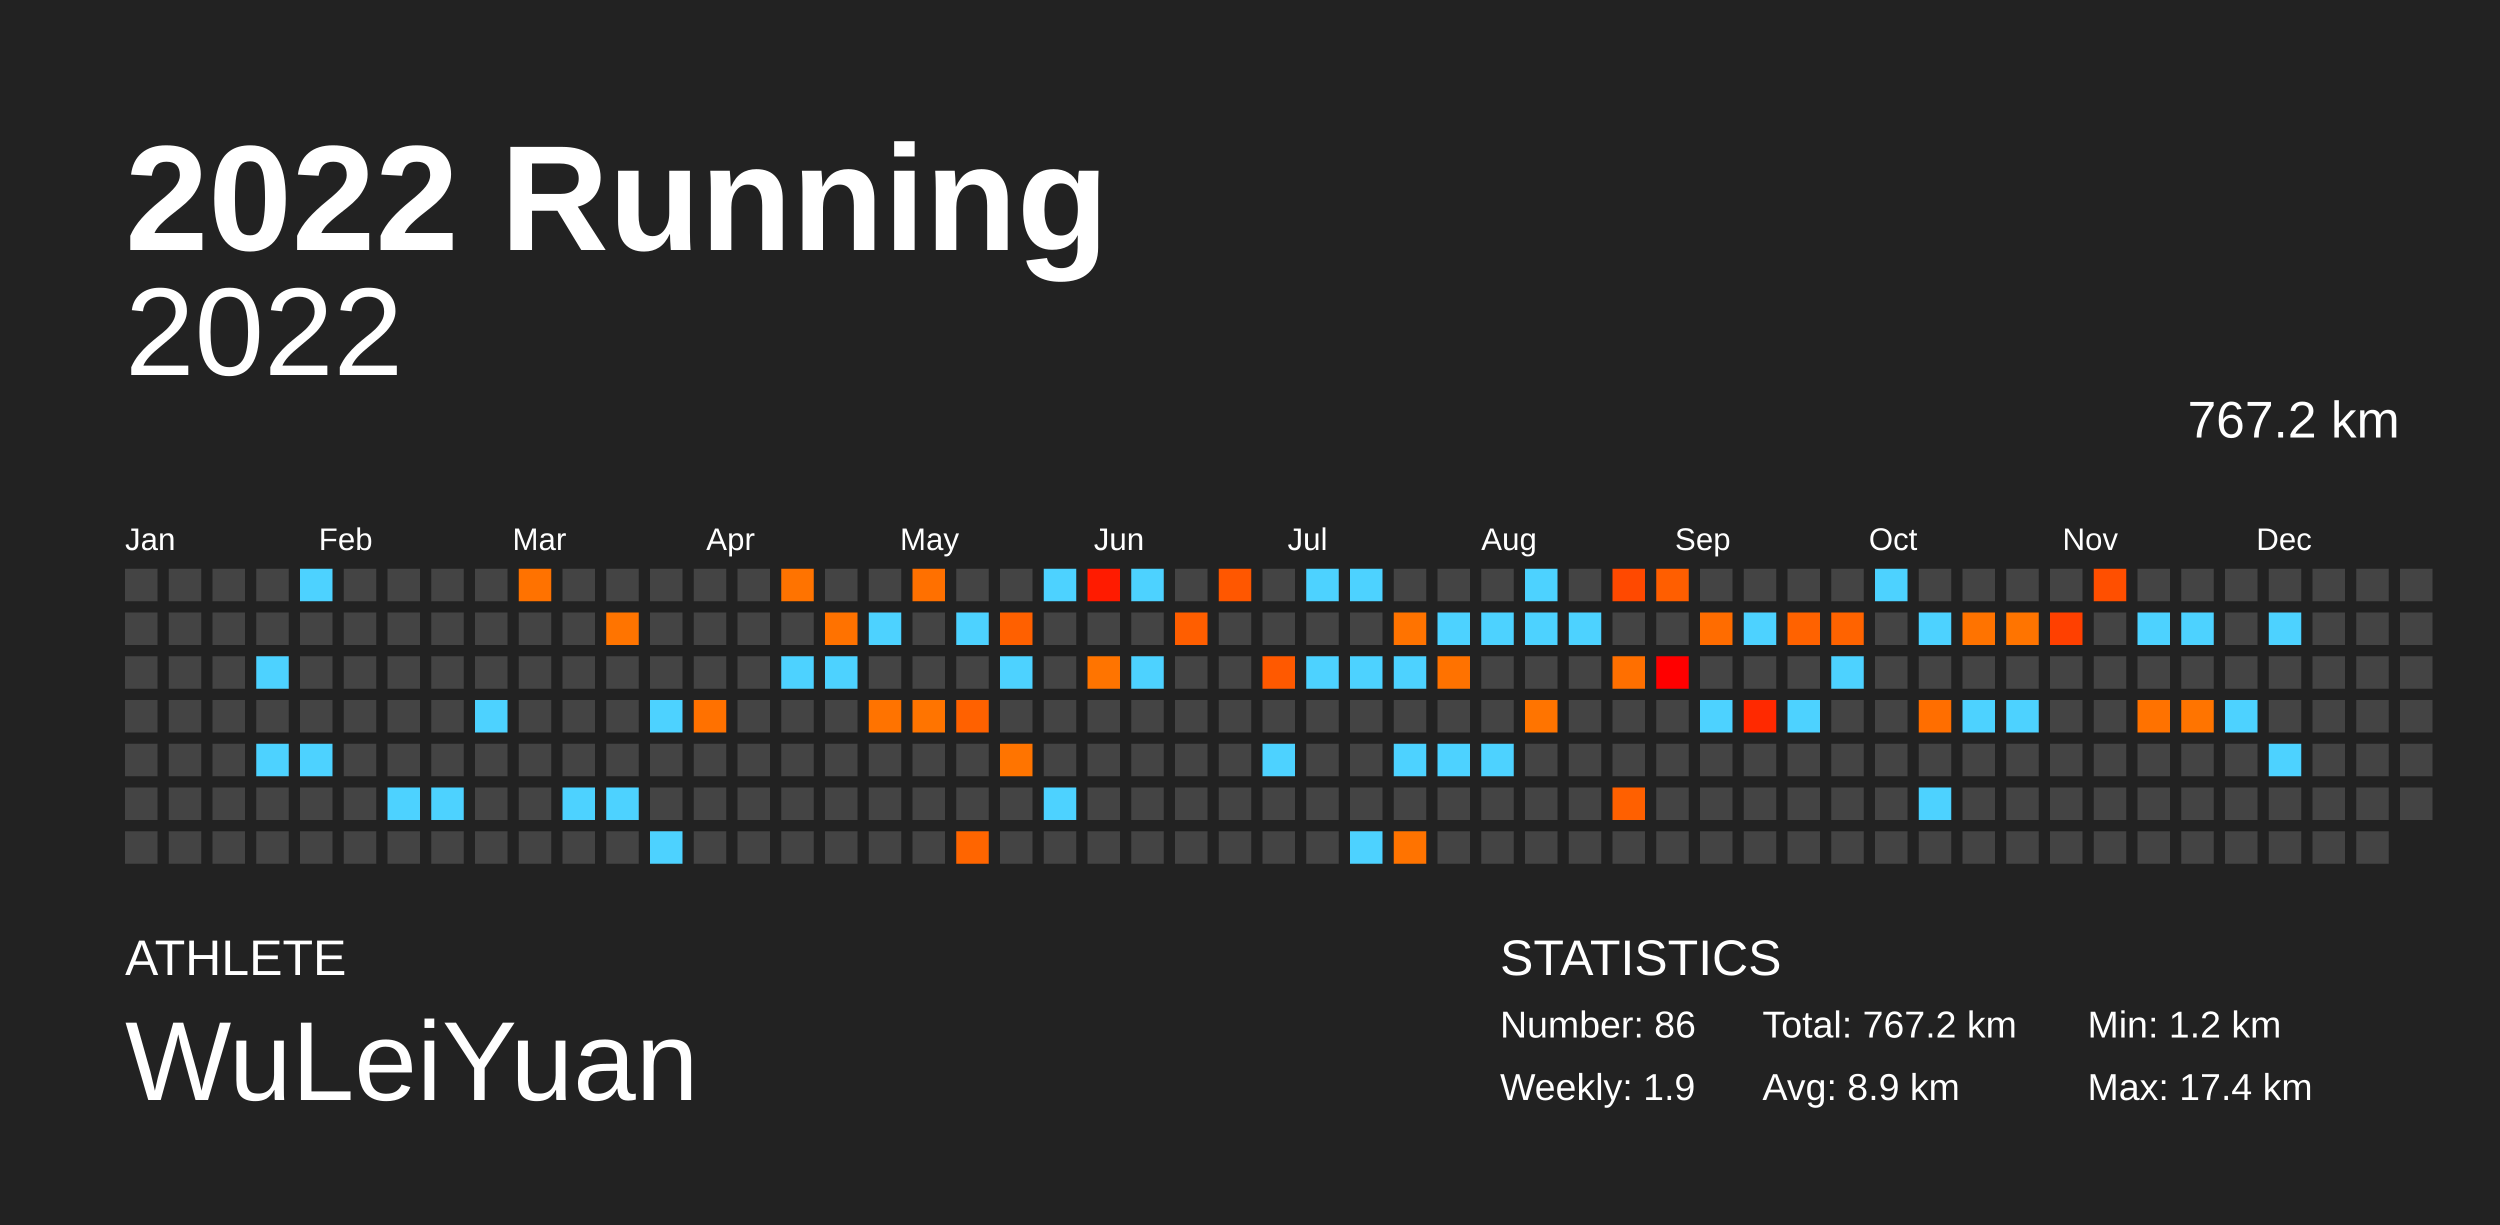
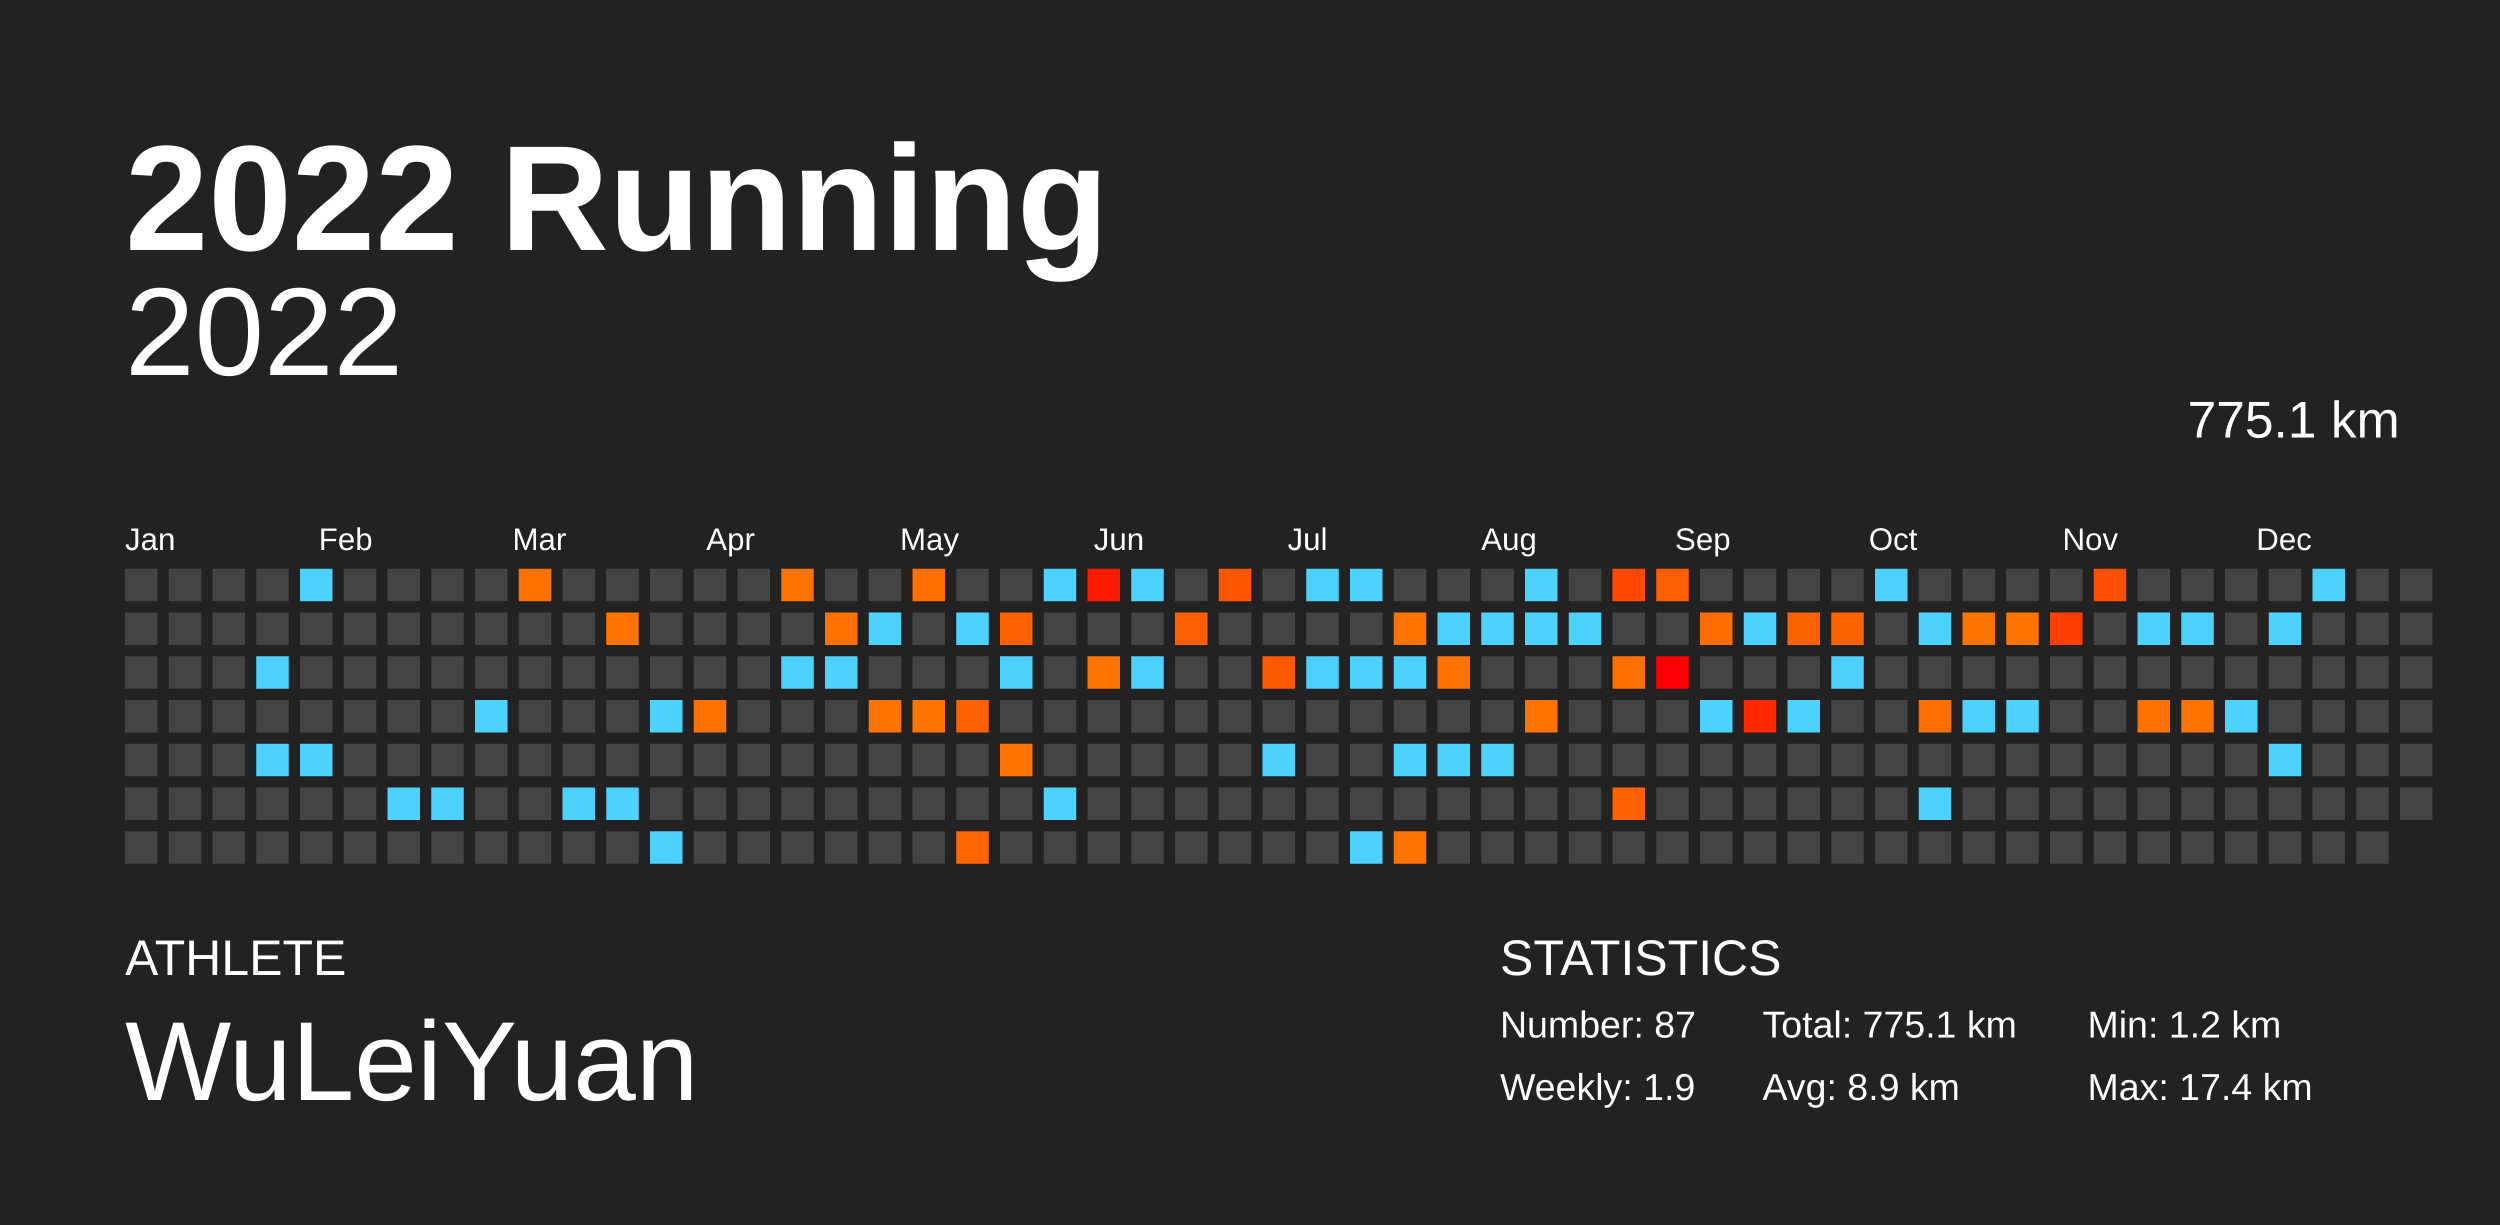
<svg xmlns="http://www.w3.org/2000/svg" baseProfile="full" height="98mm" version="1.1" viewBox="0,0,200,98" width="200mm">
  <defs />
  <rect fill="#222222" height="98" width="200" x="0" y="0" />
  <text fill="#FFFFFF" style="font-size:12px; font-family:Arial; font-weight:bold;" x="10" y="20">2022 Running</text>
  <text fill="#FFFFFF" style="font-size:4px; font-family:Arial" x="10" y="78">ATHLETE</text>
  <text fill="#FFFFFF" style="font-size:9px; font-family:Arial" x="10" y="88">WuLeiYuan</text>
  <text fill="#FFFFFF" style="font-size:4px; font-family:Arial" x="120" y="78">STATISTICS</text>
-   <text fill="#FFFFFF" style="font-size:3px; font-family:Arial" x="120" y="83">Number: 86</text>
+   <text fill="#FFFFFF" style="font-size:3px; font-family:Arial" x="120" y="83">Number: 87</text>
  <text fill="#FFFFFF" style="font-size:3px; font-family:Arial" x="120" y="88">Weekly: 1.9</text>
-   <text fill="#FFFFFF" style="font-size:3px; font-family:Arial" x="141" y="83">Total: 767.2 km</text>
+   <text fill="#FFFFFF" style="font-size:3px; font-family:Arial" x="141" y="83">Total: 775.1 km</text>
  <text fill="#FFFFFF" style="font-size:3px; font-family:Arial" x="141" y="88">Avg: 8.9 km</text>
  <text fill="#FFFFFF" style="font-size:3px; font-family:Arial" x="167" y="83">Min: 1.2 km</text>
  <text fill="#FFFFFF" style="font-size:3px; font-family:Arial" x="167" y="88">Max: 17.4 km</text>
  <text alignment-baseline="hanging" fill="#FFFFFF" style="font-size:10.0px; font-family:Arial;" x="10" y="30">2022</text>
-   <text alignment-baseline="hanging" fill="#FFFFFF" style="font-size:4.125px; font-family:Arial;" x="175" y="35">767.2 km</text>
+   <text alignment-baseline="hanging" fill="#FFFFFF" style="font-size:4.125px; font-family:Arial;" x="175" y="35">775.1 km</text>
  <text fill="#FFFFFF" style="font-size:2.5px; font-family:Arial" x="10.0" y="44">Jan</text>
  <text fill="#FFFFFF" style="font-size:2.5px; font-family:Arial" x="25.5" y="44">Feb</text>
  <text fill="#FFFFFF" style="font-size:2.5px; font-family:Arial" x="41.0" y="44">Mar</text>
  <text fill="#FFFFFF" style="font-size:2.5px; font-family:Arial" x="56.5" y="44">Apr</text>
  <text fill="#FFFFFF" style="font-size:2.5px; font-family:Arial" x="72.0" y="44">May</text>
  <text fill="#FFFFFF" style="font-size:2.5px; font-family:Arial" x="87.5" y="44">Jun</text>
  <text fill="#FFFFFF" style="font-size:2.5px; font-family:Arial" x="103.0" y="44">Jul</text>
  <text fill="#FFFFFF" style="font-size:2.5px; font-family:Arial" x="118.5" y="44">Aug</text>
  <text fill="#FFFFFF" style="font-size:2.5px; font-family:Arial" x="134.0" y="44">Sep</text>
  <text fill="#FFFFFF" style="font-size:2.5px; font-family:Arial" x="149.5" y="44">Oct</text>
  <text fill="#FFFFFF" style="font-size:2.5px; font-family:Arial" x="165.0" y="44">Nov</text>
  <text fill="#FFFFFF" style="font-size:2.5px; font-family:Arial" x="180.5" y="44">Dec</text>
  <rect fill="#444444" height="2.6" width="2.6" x="10.0" y="45.5" />
  <rect fill="#444444" height="2.6" width="2.6" x="10.0" y="49.0" />
  <rect fill="#444444" height="2.6" width="2.6" x="10.0" y="52.5" />
  <rect fill="#444444" height="2.6" width="2.6" x="10.0" y="56.0" />
  <rect fill="#444444" height="2.6" width="2.6" x="10.0" y="59.5" />
  <rect fill="#444444" height="2.6" width="2.6" x="10.0" y="63.0" />
  <rect fill="#444444" height="2.6" width="2.6" x="10.0" y="66.5" />
  <rect fill="#444444" height="2.6" width="2.6" x="13.5" y="45.5" />
  <rect fill="#444444" height="2.6" width="2.6" x="13.5" y="49.0" />
  <rect fill="#444444" height="2.6" width="2.6" x="13.5" y="52.5" />
  <rect fill="#444444" height="2.6" width="2.6" x="13.5" y="56.0" />
  <rect fill="#444444" height="2.6" width="2.6" x="13.5" y="59.5" />
  <rect fill="#444444" height="2.6" width="2.6" x="13.5" y="63.0" />
  <rect fill="#444444" height="2.6" width="2.6" x="13.5" y="66.5" />
  <rect fill="#444444" height="2.6" width="2.6" x="17.0" y="45.5" />
  <rect fill="#444444" height="2.6" width="2.6" x="17.0" y="49.0" />
  <rect fill="#444444" height="2.6" width="2.6" x="17.0" y="52.5" />
  <rect fill="#444444" height="2.6" width="2.6" x="17.0" y="56.0" />
  <rect fill="#444444" height="2.6" width="2.6" x="17.0" y="59.5" />
  <rect fill="#444444" height="2.6" width="2.6" x="17.0" y="63.0" />
  <rect fill="#444444" height="2.6" width="2.6" x="17.0" y="66.5" />
  <rect fill="#444444" height="2.6" width="2.6" x="20.5" y="45.5" />
  <rect fill="#444444" height="2.6" width="2.6" x="20.5" y="49.0" />
  <rect fill="#4dd2ff" height="2.6" width="2.6" x="20.5" y="52.5" />
  <rect fill="#444444" height="2.6" width="2.6" x="20.5" y="56.0" />
  <rect fill="#4dd2ff" height="2.6" width="2.6" x="20.5" y="59.5" />
  <rect fill="#444444" height="2.6" width="2.6" x="20.5" y="63.0" />
  <rect fill="#444444" height="2.6" width="2.6" x="20.5" y="66.5" />
  <rect fill="#4dd2ff" height="2.6" width="2.6" x="24.0" y="45.5" />
  <rect fill="#444444" height="2.6" width="2.6" x="24.0" y="49.0" />
  <rect fill="#444444" height="2.6" width="2.6" x="24.0" y="52.5" />
  <rect fill="#444444" height="2.6" width="2.6" x="24.0" y="56.0" />
  <rect fill="#4dd2ff" height="2.6" width="2.6" x="24.0" y="59.5" />
  <rect fill="#444444" height="2.6" width="2.6" x="24.0" y="63.0" />
  <rect fill="#444444" height="2.6" width="2.6" x="24.0" y="66.5" />
  <rect fill="#444444" height="2.6" width="2.6" x="27.5" y="45.5" />
  <rect fill="#444444" height="2.6" width="2.6" x="27.5" y="49.0" />
  <rect fill="#444444" height="2.6" width="2.6" x="27.5" y="52.5" />
  <rect fill="#444444" height="2.6" width="2.6" x="27.5" y="56.0" />
  <rect fill="#444444" height="2.6" width="2.6" x="27.5" y="59.5" />
  <rect fill="#444444" height="2.6" width="2.6" x="27.5" y="63.0" />
  <rect fill="#444444" height="2.6" width="2.6" x="27.5" y="66.5" />
  <rect fill="#444444" height="2.6" width="2.6" x="31.0" y="45.5" />
  <rect fill="#444444" height="2.6" width="2.6" x="31.0" y="49.0" />
  <rect fill="#444444" height="2.6" width="2.6" x="31.0" y="52.5" />
  <rect fill="#444444" height="2.6" width="2.6" x="31.0" y="56.0" />
  <rect fill="#444444" height="2.6" width="2.6" x="31.0" y="59.5" />
  <rect fill="#4dd2ff" height="2.6" width="2.6" x="31.0" y="63.0" />
  <rect fill="#444444" height="2.6" width="2.6" x="31.0" y="66.5" />
  <rect fill="#444444" height="2.6" width="2.6" x="34.5" y="45.5" />
  <rect fill="#444444" height="2.6" width="2.6" x="34.5" y="49.0" />
  <rect fill="#444444" height="2.6" width="2.6" x="34.5" y="52.5" />
  <rect fill="#444444" height="2.6" width="2.6" x="34.5" y="56.0" />
  <rect fill="#444444" height="2.6" width="2.6" x="34.5" y="59.5" />
  <rect fill="#4dd2ff" height="2.6" width="2.6" x="34.5" y="63.0" />
  <rect fill="#444444" height="2.6" width="2.6" x="34.5" y="66.5" />
  <rect fill="#444444" height="2.6" width="2.6" x="38.0" y="45.5" />
  <rect fill="#444444" height="2.6" width="2.6" x="38.0" y="49.0" />
  <rect fill="#444444" height="2.6" width="2.6" x="38.0" y="52.5" />
  <rect fill="#4dd2ff" height="2.6" width="2.6" x="38.0" y="56.0" />
  <rect fill="#444444" height="2.6" width="2.6" x="38.0" y="59.5" />
  <rect fill="#444444" height="2.6" width="2.6" x="38.0" y="63.0" />
  <rect fill="#444444" height="2.6" width="2.6" x="38.0" y="66.5" />
  <rect fill="#ff7200" height="2.6" width="2.6" x="41.5" y="45.5" />
  <rect fill="#444444" height="2.6" width="2.6" x="41.5" y="49.0" />
  <rect fill="#444444" height="2.6" width="2.6" x="41.5" y="52.5" />
  <rect fill="#444444" height="2.6" width="2.6" x="41.5" y="56.0" />
  <rect fill="#444444" height="2.6" width="2.6" x="41.5" y="59.5" />
  <rect fill="#444444" height="2.6" width="2.6" x="41.5" y="63.0" />
  <rect fill="#444444" height="2.6" width="2.6" x="41.5" y="66.5" />
  <rect fill="#444444" height="2.6" width="2.6" x="45.0" y="45.5" />
  <rect fill="#444444" height="2.6" width="2.6" x="45.0" y="49.0" />
  <rect fill="#444444" height="2.6" width="2.6" x="45.0" y="52.5" />
  <rect fill="#444444" height="2.6" width="2.6" x="45.0" y="56.0" />
  <rect fill="#444444" height="2.6" width="2.6" x="45.0" y="59.5" />
  <rect fill="#4dd2ff" height="2.6" width="2.6" x="45.0" y="63.0" />
  <rect fill="#444444" height="2.6" width="2.6" x="45.0" y="66.5" />
  <rect fill="#444444" height="2.6" width="2.6" x="48.5" y="45.5" />
  <rect fill="#ff7400" height="2.6" width="2.6" x="48.5" y="49.0" />
  <rect fill="#444444" height="2.6" width="2.6" x="48.5" y="52.5" />
  <rect fill="#444444" height="2.6" width="2.6" x="48.5" y="56.0" />
  <rect fill="#444444" height="2.6" width="2.6" x="48.5" y="59.5" />
  <rect fill="#4dd2ff" height="2.6" width="2.6" x="48.5" y="63.0" />
  <rect fill="#444444" height="2.6" width="2.6" x="48.5" y="66.5" />
  <rect fill="#444444" height="2.6" width="2.6" x="52.0" y="45.5" />
  <rect fill="#444444" height="2.6" width="2.6" x="52.0" y="49.0" />
  <rect fill="#444444" height="2.6" width="2.6" x="52.0" y="52.5" />
  <rect fill="#4dd2ff" height="2.6" width="2.6" x="52.0" y="56.0" />
  <rect fill="#444444" height="2.6" width="2.6" x="52.0" y="59.5" />
  <rect fill="#444444" height="2.6" width="2.6" x="52.0" y="63.0" />
  <rect fill="#4dd2ff" height="2.6" width="2.6" x="52.0" y="66.5" />
  <rect fill="#444444" height="2.6" width="2.6" x="55.5" y="45.5" />
  <rect fill="#444444" height="2.6" width="2.6" x="55.5" y="49.0" />
  <rect fill="#444444" height="2.6" width="2.6" x="55.5" y="52.5" />
  <rect fill="#ff7100" height="2.6" width="2.6" x="55.5" y="56.0" />
  <rect fill="#444444" height="2.6" width="2.6" x="55.5" y="59.5" />
  <rect fill="#444444" height="2.6" width="2.6" x="55.5" y="63.0" />
  <rect fill="#444444" height="2.6" width="2.6" x="55.5" y="66.5" />
  <rect fill="#444444" height="2.6" width="2.6" x="59.0" y="45.5" />
  <rect fill="#444444" height="2.6" width="2.6" x="59.0" y="49.0" />
  <rect fill="#444444" height="2.6" width="2.6" x="59.0" y="52.5" />
  <rect fill="#444444" height="2.6" width="2.6" x="59.0" y="56.0" />
  <rect fill="#444444" height="2.6" width="2.6" x="59.0" y="59.5" />
  <rect fill="#444444" height="2.6" width="2.6" x="59.0" y="63.0" />
  <rect fill="#444444" height="2.6" width="2.6" x="59.0" y="66.5" />
  <rect fill="#ff7300" height="2.6" width="2.6" x="62.5" y="45.5" />
  <rect fill="#444444" height="2.6" width="2.6" x="62.5" y="49.0" />
  <rect fill="#4dd2ff" height="2.6" width="2.6" x="62.5" y="52.5" />
  <rect fill="#444444" height="2.6" width="2.6" x="62.5" y="56.0" />
  <rect fill="#444444" height="2.6" width="2.6" x="62.5" y="59.5" />
  <rect fill="#444444" height="2.6" width="2.6" x="62.5" y="63.0" />
  <rect fill="#444444" height="2.6" width="2.6" x="62.5" y="66.5" />
  <rect fill="#444444" height="2.6" width="2.6" x="66.0" y="45.5" />
  <rect fill="#ff7200" height="2.6" width="2.6" x="66.0" y="49.0" />
  <rect fill="#4dd2ff" height="2.6" width="2.6" x="66.0" y="52.5" />
  <rect fill="#444444" height="2.6" width="2.6" x="66.0" y="56.0" />
  <rect fill="#444444" height="2.6" width="2.6" x="66.0" y="59.5" />
  <rect fill="#444444" height="2.6" width="2.6" x="66.0" y="63.0" />
  <rect fill="#444444" height="2.6" width="2.6" x="66.0" y="66.5" />
  <rect fill="#444444" height="2.6" width="2.6" x="69.5" y="45.5" />
  <rect fill="#4dd2ff" height="2.6" width="2.6" x="69.5" y="49.0" />
  <rect fill="#444444" height="2.6" width="2.6" x="69.5" y="52.5" />
  <rect fill="#ff7300" height="2.6" width="2.6" x="69.5" y="56.0" />
  <rect fill="#444444" height="2.6" width="2.6" x="69.5" y="59.5" />
  <rect fill="#444444" height="2.6" width="2.6" x="69.5" y="63.0" />
  <rect fill="#444444" height="2.6" width="2.6" x="69.5" y="66.5" />
  <rect fill="#ff7000" height="2.6" width="2.6" x="73.0" y="45.5" />
  <rect fill="#444444" height="2.6" width="2.6" x="73.0" y="49.0" />
  <rect fill="#444444" height="2.6" width="2.6" x="73.0" y="52.5" />
  <rect fill="#ff7400" height="2.6" width="2.6" x="73.0" y="56.0" />
  <rect fill="#444444" height="2.6" width="2.6" x="73.0" y="59.5" />
  <rect fill="#444444" height="2.6" width="2.6" x="73.0" y="63.0" />
  <rect fill="#444444" height="2.6" width="2.6" x="73.0" y="66.5" />
  <rect fill="#444444" height="2.6" width="2.6" x="76.5" y="45.5" />
  <rect fill="#4dd2ff" height="2.6" width="2.6" x="76.5" y="49.0" />
  <rect fill="#444444" height="2.6" width="2.6" x="76.5" y="52.5" />
  <rect fill="#ff6100" height="2.6" width="2.6" x="76.5" y="56.0" />
  <rect fill="#444444" height="2.6" width="2.6" x="76.5" y="59.5" />
  <rect fill="#444444" height="2.6" width="2.6" x="76.5" y="63.0" />
  <rect fill="#ff6500" height="2.6" width="2.6" x="76.5" y="66.5" />
  <rect fill="#444444" height="2.6" width="2.6" x="80.0" y="45.5" />
  <rect fill="#ff6000" height="2.6" width="2.6" x="80.0" y="49.0" />
  <rect fill="#4dd2ff" height="2.6" width="2.6" x="80.0" y="52.5" />
  <rect fill="#444444" height="2.6" width="2.6" x="80.0" y="56.0" />
  <rect fill="#ff7400" height="2.6" width="2.6" x="80.0" y="59.5" />
  <rect fill="#444444" height="2.6" width="2.6" x="80.0" y="63.0" />
  <rect fill="#444444" height="2.6" width="2.6" x="80.0" y="66.5" />
  <rect fill="#4dd2ff" height="2.6" width="2.6" x="83.5" y="45.5" />
  <rect fill="#444444" height="2.6" width="2.6" x="83.5" y="49.0" />
  <rect fill="#444444" height="2.6" width="2.6" x="83.5" y="52.5" />
  <rect fill="#444444" height="2.6" width="2.6" x="83.5" y="56.0" />
  <rect fill="#444444" height="2.6" width="2.6" x="83.5" y="59.5" />
  <rect fill="#4dd2ff" height="2.6" width="2.6" x="83.5" y="63.0" />
  <rect fill="#444444" height="2.6" width="2.6" x="83.5" y="66.5" />
  <rect fill="#ff1b00" height="2.6" width="2.6" x="87.0" y="45.5" />
  <rect fill="#444444" height="2.6" width="2.6" x="87.0" y="49.0" />
  <rect fill="#ff7400" height="2.6" width="2.6" x="87.0" y="52.5" />
  <rect fill="#444444" height="2.6" width="2.6" x="87.0" y="56.0" />
  <rect fill="#444444" height="2.6" width="2.6" x="87.0" y="59.5" />
  <rect fill="#444444" height="2.6" width="2.6" x="87.0" y="63.0" />
  <rect fill="#444444" height="2.6" width="2.6" x="87.0" y="66.5" />
  <rect fill="#4dd2ff" height="2.6" width="2.6" x="90.5" y="45.5" />
  <rect fill="#444444" height="2.6" width="2.6" x="90.5" y="49.0" />
  <rect fill="#4dd2ff" height="2.6" width="2.6" x="90.5" y="52.5" />
  <rect fill="#444444" height="2.6" width="2.6" x="90.5" y="56.0" />
  <rect fill="#444444" height="2.6" width="2.6" x="90.5" y="59.5" />
  <rect fill="#444444" height="2.6" width="2.6" x="90.5" y="63.0" />
  <rect fill="#444444" height="2.6" width="2.6" x="90.5" y="66.5" />
  <rect fill="#444444" height="2.6" width="2.6" x="94.0" y="45.5" />
  <rect fill="#ff5e00" height="2.6" width="2.6" x="94.0" y="49.0" />
  <rect fill="#444444" height="2.6" width="2.6" x="94.0" y="52.5" />
  <rect fill="#444444" height="2.6" width="2.6" x="94.0" y="56.0" />
  <rect fill="#444444" height="2.6" width="2.6" x="94.0" y="59.5" />
  <rect fill="#444444" height="2.6" width="2.6" x="94.0" y="63.0" />
  <rect fill="#444444" height="2.6" width="2.6" x="94.0" y="66.5" />
  <rect fill="#ff5700" height="2.6" width="2.6" x="97.5" y="45.5" />
  <rect fill="#444444" height="2.6" width="2.6" x="97.5" y="49.0" />
  <rect fill="#444444" height="2.6" width="2.6" x="97.5" y="52.5" />
  <rect fill="#444444" height="2.6" width="2.6" x="97.5" y="56.0" />
  <rect fill="#444444" height="2.6" width="2.6" x="97.5" y="59.5" />
  <rect fill="#444444" height="2.6" width="2.6" x="97.5" y="63.0" />
  <rect fill="#444444" height="2.6" width="2.6" x="97.5" y="66.5" />
  <rect fill="#444444" height="2.6" width="2.6" x="101.0" y="45.5" />
  <rect fill="#444444" height="2.6" width="2.6" x="101.0" y="49.0" />
  <rect fill="#ff5900" height="2.6" width="2.6" x="101.0" y="52.5" />
  <rect fill="#444444" height="2.6" width="2.6" x="101.0" y="56.0" />
  <rect fill="#4dd2ff" height="2.6" width="2.6" x="101.0" y="59.5" />
  <rect fill="#444444" height="2.6" width="2.6" x="101.0" y="63.0" />
  <rect fill="#444444" height="2.6" width="2.6" x="101.0" y="66.5" />
  <rect fill="#4dd2ff" height="2.6" width="2.6" x="104.5" y="45.5" />
  <rect fill="#444444" height="2.6" width="2.6" x="104.5" y="49.0" />
  <rect fill="#4dd2ff" height="2.6" width="2.6" x="104.5" y="52.5" />
  <rect fill="#444444" height="2.6" width="2.6" x="104.5" y="56.0" />
  <rect fill="#444444" height="2.6" width="2.6" x="104.5" y="59.5" />
  <rect fill="#444444" height="2.6" width="2.6" x="104.5" y="63.0" />
  <rect fill="#444444" height="2.6" width="2.6" x="104.5" y="66.5" />
  <rect fill="#4dd2ff" height="2.6" width="2.6" x="108.0" y="45.5" />
  <rect fill="#444444" height="2.6" width="2.6" x="108.0" y="49.0" />
  <rect fill="#4dd2ff" height="2.6" width="2.6" x="108.0" y="52.5" />
  <rect fill="#444444" height="2.6" width="2.6" x="108.0" y="56.0" />
  <rect fill="#444444" height="2.6" width="2.6" x="108.0" y="59.5" />
  <rect fill="#444444" height="2.6" width="2.6" x="108.0" y="63.0" />
  <rect fill="#4dd2ff" height="2.6" width="2.6" x="108.0" y="66.5" />
  <rect fill="#444444" height="2.6" width="2.6" x="111.5" y="45.5" />
  <rect fill="#ff7300" height="2.6" width="2.6" x="111.5" y="49.0" />
  <rect fill="#4dd2ff" height="2.6" width="2.6" x="111.5" y="52.5" />
  <rect fill="#444444" height="2.6" width="2.6" x="111.5" y="56.0" />
  <rect fill="#4dd2ff" height="2.6" width="2.6" x="111.5" y="59.5" />
  <rect fill="#444444" height="2.6" width="2.6" x="111.5" y="63.0" />
  <rect fill="#ff7300" height="2.6" width="2.6" x="111.5" y="66.5" />
  <rect fill="#444444" height="2.6" width="2.6" x="115.0" y="45.5" />
  <rect fill="#4dd2ff" height="2.6" width="2.6" x="115.0" y="49.0" />
  <rect fill="#ff7200" height="2.6" width="2.6" x="115.0" y="52.5" />
  <rect fill="#444444" height="2.6" width="2.6" x="115.0" y="56.0" />
  <rect fill="#4dd2ff" height="2.6" width="2.6" x="115.0" y="59.5" />
  <rect fill="#444444" height="2.6" width="2.6" x="115.0" y="63.0" />
  <rect fill="#444444" height="2.6" width="2.6" x="115.0" y="66.5" />
  <rect fill="#444444" height="2.6" width="2.6" x="118.5" y="45.5" />
  <rect fill="#4dd2ff" height="2.6" width="2.6" x="118.5" y="49.0" />
  <rect fill="#444444" height="2.6" width="2.6" x="118.5" y="52.5" />
  <rect fill="#444444" height="2.6" width="2.6" x="118.5" y="56.0" />
  <rect fill="#4dd2ff" height="2.6" width="2.6" x="118.5" y="59.5" />
  <rect fill="#444444" height="2.6" width="2.6" x="118.5" y="63.0" />
  <rect fill="#444444" height="2.6" width="2.6" x="118.5" y="66.5" />
  <rect fill="#4dd2ff" height="2.6" width="2.6" x="122.0" y="45.5" />
  <rect fill="#4dd2ff" height="2.6" width="2.6" x="122.0" y="49.0" />
  <rect fill="#444444" height="2.6" width="2.6" x="122.0" y="52.5" />
  <rect fill="#ff7400" height="2.6" width="2.6" x="122.0" y="56.0" />
  <rect fill="#444444" height="2.6" width="2.6" x="122.0" y="59.5" />
  <rect fill="#444444" height="2.6" width="2.6" x="122.0" y="63.0" />
  <rect fill="#444444" height="2.6" width="2.6" x="122.0" y="66.5" />
  <rect fill="#444444" height="2.6" width="2.6" x="125.5" y="45.5" />
  <rect fill="#4dd2ff" height="2.6" width="2.6" x="125.5" y="49.0" />
  <rect fill="#444444" height="2.6" width="2.6" x="125.5" y="52.5" />
  <rect fill="#444444" height="2.6" width="2.6" x="125.5" y="56.0" />
  <rect fill="#444444" height="2.6" width="2.6" x="125.5" y="59.5" />
  <rect fill="#444444" height="2.6" width="2.6" x="125.5" y="63.0" />
  <rect fill="#444444" height="2.6" width="2.6" x="125.5" y="66.5" />
  <rect fill="#ff4900" height="2.6" width="2.6" x="129.0" y="45.5" />
  <rect fill="#444444" height="2.6" width="2.6" x="129.0" y="49.0" />
  <rect fill="#ff6f00" height="2.6" width="2.6" x="129.0" y="52.5" />
  <rect fill="#444444" height="2.6" width="2.6" x="129.0" y="56.0" />
  <rect fill="#444444" height="2.6" width="2.6" x="129.0" y="59.5" />
  <rect fill="#ff6000" height="2.6" width="2.6" x="129.0" y="63.0" />
  <rect fill="#444444" height="2.6" width="2.6" x="129.0" y="66.5" />
  <rect fill="#ff5e00" height="2.6" width="2.6" x="132.5" y="45.5" />
  <rect fill="#444444" height="2.6" width="2.6" x="132.5" y="49.0" />
  <rect fill="#ff0000" height="2.6" width="2.6" x="132.5" y="52.5" />
  <rect fill="#444444" height="2.6" width="2.6" x="132.5" y="56.0" />
  <rect fill="#444444" height="2.6" width="2.6" x="132.5" y="59.5" />
  <rect fill="#444444" height="2.6" width="2.6" x="132.5" y="63.0" />
  <rect fill="#444444" height="2.6" width="2.6" x="132.5" y="66.5" />
  <rect fill="#444444" height="2.6" width="2.6" x="136.0" y="45.5" />
  <rect fill="#ff6c00" height="2.6" width="2.6" x="136.0" y="49.0" />
  <rect fill="#444444" height="2.6" width="2.6" x="136.0" y="52.5" />
  <rect fill="#4dd2ff" height="2.6" width="2.6" x="136.0" y="56.0" />
  <rect fill="#444444" height="2.6" width="2.6" x="136.0" y="59.5" />
  <rect fill="#444444" height="2.6" width="2.6" x="136.0" y="63.0" />
  <rect fill="#444444" height="2.6" width="2.6" x="136.0" y="66.5" />
  <rect fill="#444444" height="2.6" width="2.6" x="139.5" y="45.5" />
  <rect fill="#4dd2ff" height="2.6" width="2.6" x="139.5" y="49.0" />
  <rect fill="#444444" height="2.6" width="2.6" x="139.5" y="52.5" />
  <rect fill="#ff2900" height="2.6" width="2.6" x="139.5" y="56.0" />
  <rect fill="#444444" height="2.6" width="2.6" x="139.5" y="59.5" />
  <rect fill="#444444" height="2.6" width="2.6" x="139.5" y="63.0" />
  <rect fill="#444444" height="2.6" width="2.6" x="139.5" y="66.5" />
  <rect fill="#444444" height="2.6" width="2.6" x="143.0" y="45.5" />
  <rect fill="#ff6200" height="2.6" width="2.6" x="143.0" y="49.0" />
  <rect fill="#444444" height="2.6" width="2.6" x="143.0" y="52.5" />
  <rect fill="#4dd2ff" height="2.6" width="2.6" x="143.0" y="56.0" />
  <rect fill="#444444" height="2.6" width="2.6" x="143.0" y="59.5" />
  <rect fill="#444444" height="2.6" width="2.6" x="143.0" y="63.0" />
  <rect fill="#444444" height="2.6" width="2.6" x="143.0" y="66.5" />
  <rect fill="#444444" height="2.6" width="2.6" x="146.5" y="45.5" />
  <rect fill="#ff6300" height="2.6" width="2.6" x="146.5" y="49.0" />
  <rect fill="#4dd2ff" height="2.6" width="2.6" x="146.5" y="52.5" />
  <rect fill="#444444" height="2.6" width="2.6" x="146.5" y="56.0" />
  <rect fill="#444444" height="2.6" width="2.6" x="146.5" y="59.5" />
  <rect fill="#444444" height="2.6" width="2.6" x="146.5" y="63.0" />
  <rect fill="#444444" height="2.6" width="2.6" x="146.5" y="66.5" />
  <rect fill="#4dd2ff" height="2.6" width="2.6" x="150.0" y="45.5" />
  <rect fill="#444444" height="2.6" width="2.6" x="150.0" y="49.0" />
  <rect fill="#444444" height="2.6" width="2.6" x="150.0" y="52.5" />
  <rect fill="#444444" height="2.6" width="2.6" x="150.0" y="56.0" />
  <rect fill="#444444" height="2.6" width="2.6" x="150.0" y="59.5" />
  <rect fill="#444444" height="2.6" width="2.6" x="150.0" y="63.0" />
  <rect fill="#444444" height="2.6" width="2.6" x="150.0" y="66.5" />
  <rect fill="#444444" height="2.6" width="2.6" x="153.5" y="45.5" />
  <rect fill="#4dd2ff" height="2.6" width="2.6" x="153.5" y="49.0" />
  <rect fill="#444444" height="2.6" width="2.6" x="153.5" y="52.5" />
  <rect fill="#ff6e00" height="2.6" width="2.6" x="153.5" y="56.0" />
  <rect fill="#444444" height="2.6" width="2.6" x="153.5" y="59.5" />
  <rect fill="#4dd2ff" height="2.6" width="2.6" x="153.5" y="63.0" />
  <rect fill="#444444" height="2.6" width="2.6" x="153.5" y="66.5" />
  <rect fill="#444444" height="2.6" width="2.6" x="157.0" y="45.5" />
  <rect fill="#ff7300" height="2.6" width="2.6" x="157.0" y="49.0" />
  <rect fill="#444444" height="2.6" width="2.6" x="157.0" y="52.5" />
  <rect fill="#4dd2ff" height="2.6" width="2.6" x="157.0" y="56.0" />
  <rect fill="#444444" height="2.6" width="2.6" x="157.0" y="59.5" />
  <rect fill="#444444" height="2.6" width="2.6" x="157.0" y="63.0" />
  <rect fill="#444444" height="2.6" width="2.6" x="157.0" y="66.5" />
  <rect fill="#444444" height="2.6" width="2.6" x="160.5" y="45.5" />
  <rect fill="#ff7400" height="2.6" width="2.6" x="160.5" y="49.0" />
  <rect fill="#444444" height="2.6" width="2.6" x="160.5" y="52.5" />
  <rect fill="#4dd2ff" height="2.6" width="2.6" x="160.5" y="56.0" />
  <rect fill="#444444" height="2.6" width="2.6" x="160.5" y="59.5" />
  <rect fill="#444444" height="2.6" width="2.6" x="160.5" y="63.0" />
  <rect fill="#444444" height="2.6" width="2.6" x="160.5" y="66.5" />
  <rect fill="#444444" height="2.6" width="2.6" x="164.0" y="45.5" />
  <rect fill="#ff4000" height="2.6" width="2.6" x="164.0" y="49.0" />
  <rect fill="#444444" height="2.6" width="2.6" x="164.0" y="52.5" />
  <rect fill="#444444" height="2.6" width="2.6" x="164.0" y="56.0" />
  <rect fill="#444444" height="2.6" width="2.6" x="164.0" y="59.5" />
  <rect fill="#444444" height="2.6" width="2.6" x="164.0" y="63.0" />
  <rect fill="#444444" height="2.6" width="2.6" x="164.0" y="66.5" />
  <rect fill="#ff4f00" height="2.6" width="2.6" x="167.5" y="45.5" />
  <rect fill="#444444" height="2.6" width="2.6" x="167.5" y="49.0" />
  <rect fill="#444444" height="2.6" width="2.6" x="167.5" y="52.5" />
  <rect fill="#444444" height="2.6" width="2.6" x="167.5" y="56.0" />
  <rect fill="#444444" height="2.6" width="2.6" x="167.5" y="59.5" />
  <rect fill="#444444" height="2.6" width="2.6" x="167.5" y="63.0" />
  <rect fill="#444444" height="2.6" width="2.6" x="167.5" y="66.5" />
  <rect fill="#444444" height="2.6" width="2.6" x="171.0" y="45.5" />
  <rect fill="#4dd2ff" height="2.6" width="2.6" x="171.0" y="49.0" />
  <rect fill="#444444" height="2.6" width="2.6" x="171.0" y="52.5" />
  <rect fill="#ff7200" height="2.6" width="2.6" x="171.0" y="56.0" />
  <rect fill="#444444" height="2.6" width="2.6" x="171.0" y="59.5" />
  <rect fill="#444444" height="2.6" width="2.6" x="171.0" y="63.0" />
  <rect fill="#444444" height="2.6" width="2.6" x="171.0" y="66.5" />
  <rect fill="#444444" height="2.6" width="2.6" x="174.5" y="45.5" />
  <rect fill="#4dd2ff" height="2.6" width="2.6" x="174.5" y="49.0" />
  <rect fill="#444444" height="2.6" width="2.6" x="174.5" y="52.5" />
  <rect fill="#ff7400" height="2.6" width="2.6" x="174.5" y="56.0" />
  <rect fill="#444444" height="2.6" width="2.6" x="174.5" y="59.5" />
  <rect fill="#444444" height="2.6" width="2.6" x="174.5" y="63.0" />
  <rect fill="#444444" height="2.6" width="2.6" x="174.5" y="66.5" />
  <rect fill="#444444" height="2.6" width="2.6" x="178.0" y="45.5" />
  <rect fill="#444444" height="2.6" width="2.6" x="178.0" y="49.0" />
  <rect fill="#444444" height="2.6" width="2.6" x="178.0" y="52.5" />
  <rect fill="#4dd2ff" height="2.6" width="2.6" x="178.0" y="56.0" />
  <rect fill="#444444" height="2.6" width="2.6" x="178.0" y="59.5" />
  <rect fill="#444444" height="2.6" width="2.6" x="178.0" y="63.0" />
  <rect fill="#444444" height="2.6" width="2.6" x="178.0" y="66.5" />
  <rect fill="#444444" height="2.6" width="2.6" x="181.5" y="45.5" />
  <rect fill="#4dd2ff" height="2.6" width="2.6" x="181.5" y="49.0" />
  <rect fill="#444444" height="2.6" width="2.6" x="181.5" y="52.5" />
  <rect fill="#444444" height="2.6" width="2.6" x="181.5" y="56.0" />
  <rect fill="#4dd2ff" height="2.6" width="2.6" x="181.5" y="59.5" />
  <rect fill="#444444" height="2.6" width="2.6" x="181.5" y="63.0" />
  <rect fill="#444444" height="2.6" width="2.6" x="181.5" y="66.5" />
-   <rect fill="#444444" height="2.6" width="2.6" x="185.0" y="45.5" />
+   <rect fill="#4dd2ff" height="2.6" width="2.6" x="185.0" y="45.5" />
  <rect fill="#444444" height="2.6" width="2.6" x="185.0" y="49.0" />
  <rect fill="#444444" height="2.6" width="2.6" x="185.0" y="52.5" />
  <rect fill="#444444" height="2.6" width="2.6" x="185.0" y="56.0" />
  <rect fill="#444444" height="2.6" width="2.6" x="185.0" y="59.5" />
  <rect fill="#444444" height="2.6" width="2.6" x="185.0" y="63.0" />
  <rect fill="#444444" height="2.6" width="2.6" x="185.0" y="66.5" />
  <rect fill="#444444" height="2.6" width="2.6" x="188.5" y="45.5" />
  <rect fill="#444444" height="2.6" width="2.6" x="188.5" y="49.0" />
  <rect fill="#444444" height="2.6" width="2.6" x="188.5" y="52.5" />
  <rect fill="#444444" height="2.6" width="2.6" x="188.5" y="56.0" />
  <rect fill="#444444" height="2.6" width="2.6" x="188.5" y="59.5" />
  <rect fill="#444444" height="2.6" width="2.6" x="188.5" y="63.0" />
  <rect fill="#444444" height="2.6" width="2.6" x="188.5" y="66.5" />
  <rect fill="#444444" height="2.6" width="2.6" x="192.0" y="45.5" />
  <rect fill="#444444" height="2.6" width="2.6" x="192.0" y="49.0" />
  <rect fill="#444444" height="2.6" width="2.6" x="192.0" y="52.5" />
  <rect fill="#444444" height="2.6" width="2.6" x="192.0" y="56.0" />
  <rect fill="#444444" height="2.6" width="2.6" x="192.0" y="59.5" />
  <rect fill="#444444" height="2.6" width="2.6" x="192.0" y="63.0" />
</svg>
